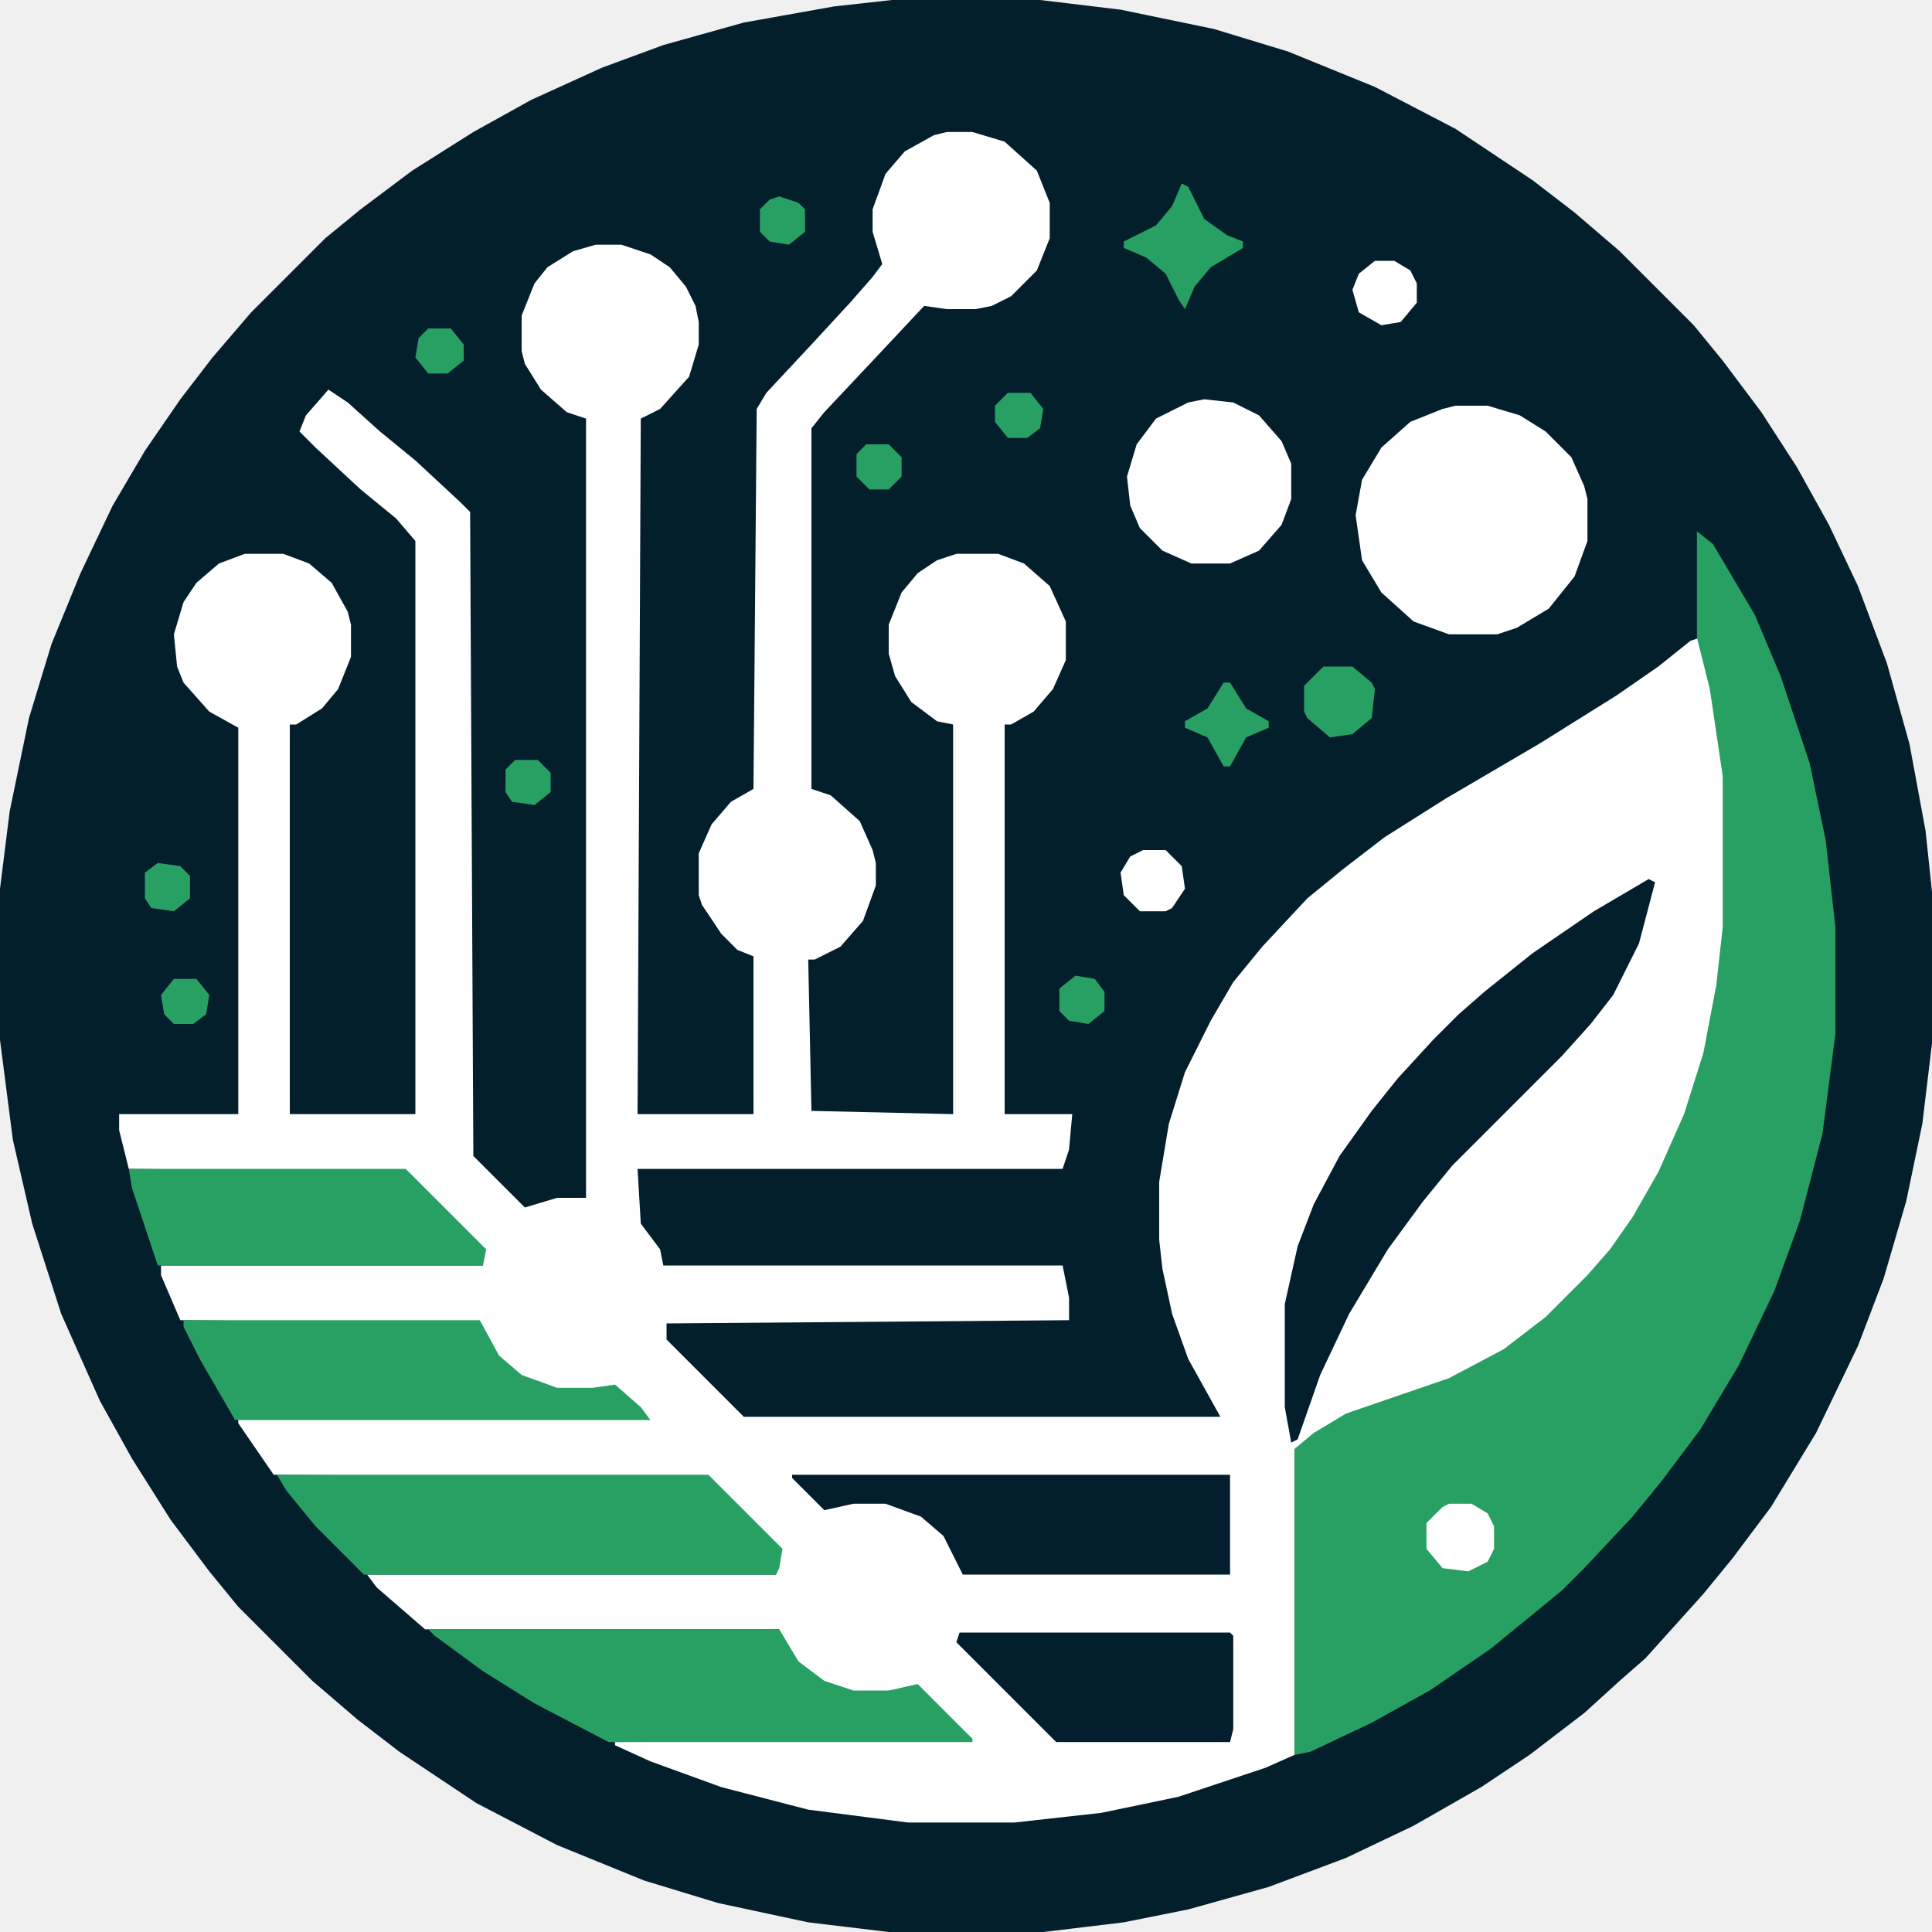
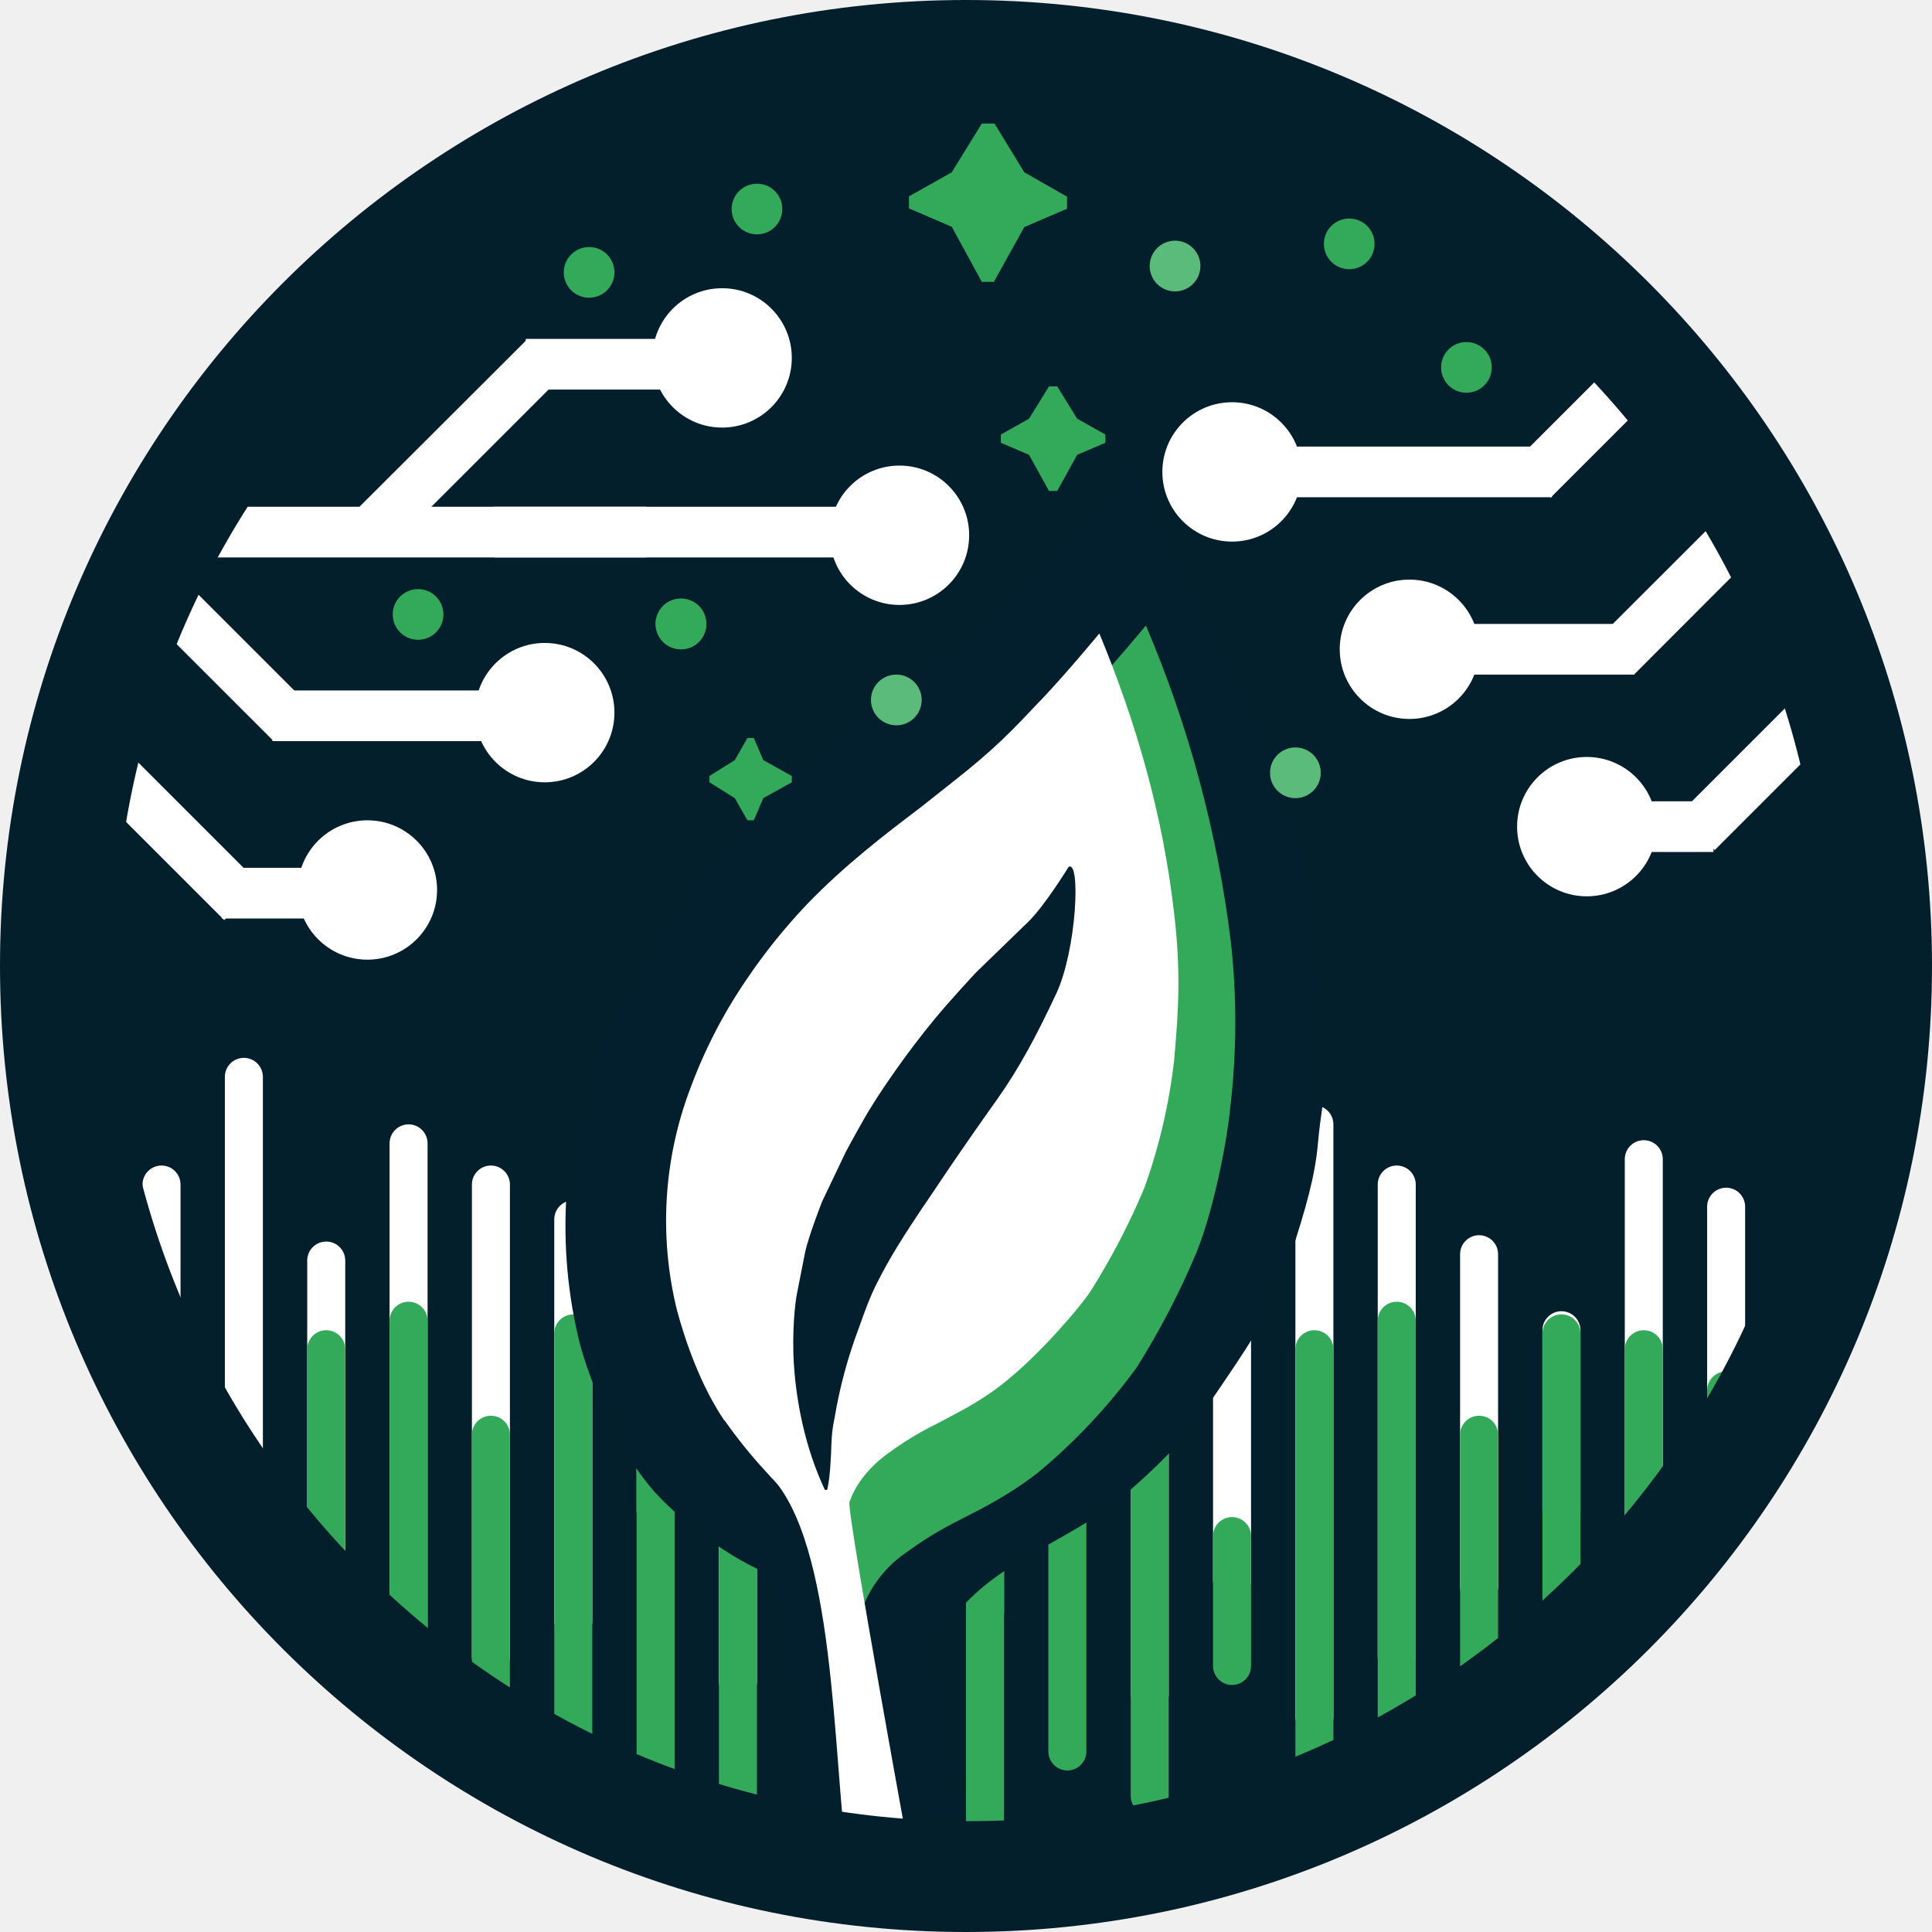
- <svg xmlns="http://www.w3.org/2000/svg" viewBox="0 0 600 600">
-   <path fill="#041F2C" d="M277 0h46l25 3 29 6 23 7 27 11 25 13 24 16 13 10 14 12 23 23 9 11 12 16 11 17 10 18 9 19 9 24 7 25 5 27 2 19v47l-3 25-5 24-7 24-8 21-13 27-14 23-12 16-9 11-9 10-9 10-8 7-11 10-17 13-15 10-21 12-21 10-24 9-25 7-20 4-25 3h-48l-25-3-28-6-23-7-27-11-25-13-24-16-13-10-14-12-23-23-9-11-12-16-12-19-10-18-12-27-9-28-6-26-4-31v-47l3-24 6-29 7-23 9-22 10-21 10-17 11-16 10-13 12-14 23-23 11-9 16-12 19-12 18-10 22-10 19-7 25-7 28-5Z" />
-   <path fill="#FFF" d="M294 41h8l10 3 10 9 4 10v11l-4 10-8 8-6 3-5 1h-9l-7-1-15 16-16 17-4 5v112l6 2 9 8 4 9 1 4v7l-4 11-7 8-8 4h-2l1 47 44 1V225l-5-1-8-6-5-8-2-7v-9l4-10 5-6 6-4 6-2h13l8 3 8 7 5 11v12l-4 9-6 7-7 4h-2v121h21l-1 11-2 6H198l1 17 6 8 1 5h124l2 10v7l-125 1v5l24 24h148l-10-18-5-14-3-14-1-9v-18l3-18 5-16 8-16 7-12 9-11 14-15 11-9 13-10 19-12 29-17 24-15 13-9 10-8 3-1 5 21 3 22v47l-3 24-5 22-6 17-10 21-9 13-8 10-5 6-8 7-8 7-14 9-15 7-27 9-13 8-2 2-1 95-9 4-27 9-24 5-27 3h-33l-31-4-27-7-22-8-11-5v-1l110-1-16-16-9 2h-11l-11-4-8-7-4-7v-2H132l-15-13-3-4h127l1-8-22-22-135-1-11-16v-2h127l-8-8-6-1-3 1h-11l-11-4-8-7-5-10-93-1-6-14v-3h100v-5l-24-24-86-1-3-12v-5h37V226l-9-5-8-9-2-5-1-10 3-10 4-6 7-6 8-3h12l8 3 7 6 5 9 1 4v10l-4 10-5 6-8 5h-2v121h39V168l-6-7-11-9-14-13-5-5 2-5 7-8 6 4 10 9 11 9 14 13 3 3 1 200 16 16 10-3h9V130l-6-2-8-7-5-8-1-4V98l4-10 4-5 8-5 7-2h8l9 3 6 4 5 6 3 6 1 5v7l-3 10-9 10-6 3-1 216h36v-49l-5-2-5-5-6-9-1-3v-13l4-9 6-7 7-4 1-118 3-5 14-15 12-13 7-8 3-4-3-10v-7l4-11 6-7 9-5Z" />
-   <path fill="#28A064" d="m527 165 5 4 13 22 8 19 9 27 5 24 3 27v33l-4 31-7 27-8 22-11 23-12 20-12 16-9 11-15 16-7 7-11 9-11 9-19 13-18 10-19 9-5 1v-95l6-5 10-6 32-11 17-9 13-10 8-8 5-5 7-8 7-10 8-14 8-18 6-19 4-21 2-18v-47l-4-27-4-16Z" />
-   <path fill="#031E2C" d="m512 273 2 1-5 19-8 16-7 9-9 10-34 34-9 11-11 15-12 20-9 19-7 20-2 1-2-11v-32l4-18 5-13 8-15 10-14 8-10 11-12 8-8 8-7 15-12 19-13Z" />
-   <path fill="#28A064" d="M86 458h134l23 23-1 6-1 2H113l-15-15-9-11Z" />
-   <path fill="#FFF" d="M452 126h10l10 3 8 5 8 8 4 9 1 4v13l-4 11-8 10-10 6-6 2h-15l-11-4-10-9-6-10-2-14 2-11 6-10 9-8 10-4Z" />
-   <path fill="#28A064" d="M133 506h109l6 10 8 6 9 3h11l9-2 17 17v1H189l-23-12-16-10-15-11ZM57 410h92l6 11 7 6 11 4h11l7-1 8 7 3 4H73l-11-19-5-10Z" />
-   <path fill="#031E2C" d="M246 458h136v31h-83l-6-12-7-6-11-4h-10l-9 2-10-10Z" />
-   <path fill="#28A064" d="M40 363h86l25 25-1 5H49l-8-24Z" />
-   <path fill="#031E2C" d="M298 507h84l1 1v29l-1 4h-54l-31-31Z" />
-   <path fill="#FFF" d="m374 124 9 1 8 4 7 8 3 7v11l-3 8-7 8-9 4h-12l-9-4-7-7-3-7-1-9 3-10 6-8 10-5Z" />
-   <path fill="#28A064" d="m367 57 2 1 5 10 7 5 5 2v2l-10 6-5 6-3 7-2-3-4-8-6-5-7-3v-2l10-5 5-6ZM411 207h9l6 5 1 2-1 9-6 5-7 1-7-6-1-2v-8l5-5Z" />
-   <path fill="#FFF" d="M450 467h7l5 3 2 4v7l-2 4-6 3-8-1-5-6v-8l5-5ZM355 264h7l5 5 1 7-4 6-2 1h-8l-5-5-1-7 3-5ZM427 81h6l5 3 2 4v6l-5 6-6 1-7-4-2-7 2-5Z" />
-   <path fill="#28A064" d="M380 212h2l5 8 7 4v2l-7 3-5 9h-2l-5-9-7-3v-2l7-4ZM49 268l7 1 3 3v7l-5 4-7-1-2-3v-8ZM313 122h7l4 5-1 6-4 3h-6l-4-5v-5ZM133 102h7l4 5v5l-5 4h-6l-4-5 1-6ZM54 304h7l4 5-1 6-4 3h-6l-3-3-1-6ZM334 303l6 1 3 4v6l-5 4-6-1-3-3v-7ZM242 61l6 2 2 2v7l-5 4-6-1-3-3v-7l3-3ZM269 138h7l4 4v6l-4 4h-6l-4-4v-7ZM160 236h7l4 4v6l-5 4-7-1-2-3v-7Z" />
+ <svg xmlns="http://www.w3.org/2000/svg" fill="none" viewBox="0 0 610 610">
+   <circle cx="305" cy="305" r="305" fill="#041F2C" />
+   <mask id="a" width="540" height="540" x="36" y="35" maskUnits="userSpaceOnUse" style="mask-type:alpha">
+     <circle cx="306" cy="305" r="270" fill="#fff" />
+   </mask>
+   <g mask="url(#a)">
+     <circle cx="22" cy="22" r="22" fill="#fff" transform="matrix(-1 0 0 1 250 91)" />
+     <circle cx="22" cy="22" r="22" fill="#fff" transform="matrix(-1 0 0 1 306 147)" />
+     <circle cx="116" cy="281" r="22" fill="#fff" transform="rotate(-90 116 281)" />
+     <path fill="#fff" d="m-96.9 100.2 179 179-11.3 11.3-179-179z" />
+     <path fill="#fff" d="M70 274h52v16H70z" />
+     <circle cx="172" cy="225" r="22" fill="#fff" transform="rotate(-90 172 225)" />
+     <path fill="#fff" d="M-73.9 51.2 97.2 222.3 86 233.6l-171.1-171zM478.3 145.8 653.1-29l11.3 11.3-174.8 174.8z" />
+     <path fill="#fff" d="M86 218h94v16H86zM166 107h67v16h-67z" />
+     <path fill="#fff" d="m124.3 171.9 53.1-53.1-11.3-11.3-53.1 53z" />
+     <path fill="#fff" d="M-1 176h205v-16H-1z" />
+     <path fill="#fff" d="M156 176h112v-16H156zM530.1 257.1l94.4-94.4 11.3 11.3-94.4 94.4z" />
+     <path fill="#fff" d="M496 253h45v16h-45zM504.6 201.6l87-86.9 11.2 11.3-86.9 87z" />
+     <circle cx="501" cy="261" r="22" fill="#fff" transform="rotate(-90 501 261)" />
+     <path fill="#fff" d="M516 213h-71v-16h71z" />
+     <circle cx="445" cy="205" r="22" fill="#fff" transform="rotate(-90 445 205)" />
+     <path fill="#fff" d="M490 157h-85v-16h85z" />
+     <circle cx="389" cy="149" r="22" fill="#fff" transform="rotate(-90 389 149)" />
+     <rect width="12" height="161" x="45" y="368" fill="#fff" rx="6" />
+     <rect width="12" height="229" x="71" y="334" fill="#fff" rx="6" />
+     <rect width="12" height="113" x="97" y="392" fill="#fff" rx="6" />
+     <rect width="12" height="187" x="123" y="355" fill="#fff" rx="6" />
+     <rect width="12" height="161" x="149" y="368" fill="#fff" rx="6" />
+     <rect width="12" height="139" x="175" y="379" fill="#fff" rx="6" />
+     <rect width="12" height="69" x="201" y="414" fill="#fff" rx="6" />
+     <rect width="12" height="177" x="227" y="360" fill="#fff" rx="6" />
+     <rect width="12" height="147" x="253" y="375" fill="#fff" rx="6" />
+     <rect width="12" height="111" x="279" y="393" fill="#fff" rx="6" />
+     <rect width="12" height="133" x="305" y="382" fill="#fff" rx="6" />
+     <rect width="12" height="49" x="331" y="424" fill="#fff" rx="6" />
+     <rect width="12" height="185" x="357" y="356" fill="#fff" rx="6" />
+     <rect width="12" height="113" x="383" y="392" fill="#fff" rx="6" />
+     <rect width="12" height="199" x="409" y="349" fill="#fff" rx="6" />
+     <rect width="12" height="161" x="435" y="368" fill="#fff" rx="6" />
+     <rect width="12" height="117" x="461" y="390" fill="#fff" rx="6" />
+     <rect width="12" height="69" x="487" y="414" fill="#fff" rx="6" />
+     <rect width="12" height="177" x="513" y="360" fill="#fff" rx="6" />
+     <rect width="12" height="147" x="539" y="375" fill="#fff" rx="6" />
+     <rect width="12" height="111" x="565" y="393" fill="#fff" rx="6" />
+     <rect width="12" height="171" x="97" y="420" fill="#32AA5A" rx="6" />
+     <rect width="12" height="189" x="123" y="411" fill="#32AA5A" rx="6" />
+     <rect width="12" height="117" x="149" y="447" fill="#32AA5A" rx="6" />
+     <rect width="12" height="181" x="175" y="415" fill="#32AA5A" rx="6" />
+     <rect width="12" height="171" x="201" y="420" fill="#32AA5A" rx="6" />
+     <rect width="12" height="145" x="227" y="433" fill="#32AA5A" rx="6" />
+     <rect width="12" height="73" x="253" y="469" fill="#32AA5A" rx="6" />
+     <rect width="12" height="181" x="279" y="415" fill="#32AA5A" rx="6" />
+     <rect width="12" height="151" x="305" y="430" fill="#32AA5A" rx="6" />
+     <rect width="12" height="107" x="331" y="452" fill="#32AA5A" rx="6" />
+     <rect width="12" height="135" x="357" y="438" fill="#32AA5A" rx="6" />
+     <rect width="12" height="53" x="383" y="479" fill="#32AA5A" rx="6" />
+     <rect width="12" height="171" x="409" y="420" fill="#32AA5A" rx="6" />
+     <rect width="12" height="189" x="435" y="411" fill="#32AA5A" rx="6" />
+     <rect width="12" height="117" x="461" y="447" fill="#32AA5A" rx="6" />
+     <rect width="12" height="181" x="487" y="415" fill="#32AA5A" rx="6" />
+     <rect width="12" height="171" x="513" y="420" fill="#32AA5A" rx="6" />
+     <rect width="12" height="145" x="539" y="433" fill="#32AA5A" rx="6" />
+     <rect width="12" height="73" x="565" y="469" fill="#32AA5A" rx="6" />
+     <path fill="#031E2C" fill-rule="evenodd" d="M208.7 473.2c6.9 7 19 17 31.8 22.8 11 5.1 9.3 111.2 18 105.2 1-.5 40.7 14 44.8-7.7 4.8-25.4-8.8-53.5-5.7-77.6 12.9-22.4 39-27.9 57.5-43.9 18.3-16 22-22 31.4-35.8 9.3-13.7 15.3-22.9 20.7-39 5.3-16.2 8-26 8.9-36 1.8-20.6 4.7-12-1.7-73.3-6.5-61.3-41.8-106.1-57.2-143.4 0 0-12.6 15.4-23.8 27.3l-1.3 1.3c-10.5 11.2-18 19-35.3 32.8a981 981 0 0 1-13.3 10.3c-15 11.5-31.3 24-46.4 39.8a241.2 241.2 0 0 0-33 43.5c-7.6 13.9-11.3 21.2-15.6 33.1A154.3 154.3 0 0 0 183 424c3.6 13.3 12.9 36.3 25.8 49.3Z" clip-rule="evenodd" />
+     <mask id="b" width="184" height="447" x="207" y="197" maskUnits="userSpaceOnUse" style="mask-type:alpha">
+       <path fill="#fff" fill-rule="evenodd" d="M227.9 478.4c4.5 6.7 9.6 12.7 14.5 18.1 3 3.3 3.9 3.8 5.7 6.5 20.5 30 18.5 104.6 24.7 140.9l22.3-3.9s-23.9-129.5-22.7-132.5a37 37 0 0 1 13.7-17.3c8.2-6 13.6-8.6 19.2-11.5 2.8-1.4 5.7-2.9 9-4.8 10-5.7 15.4-10.6 15.4-10.6a186.4 186.4 0 0 0 29.1-31.4 249.3 249.3 0 0 0 19-36.5c5.8-14.5 9.8-36.6 10.6-45.4a229 229 0 0 0 .2-52.8 370 370 0 0 0-26.8-99.7s-11 13.3-20.7 23.6l-1 1.1a245.3 245.3 0 0 1-30.7 28.4l-11.5 8.9c-13 9.9-27.1 20.7-40.2 34.3a208.6 208.6 0 0 0-28.6 37.6 178 178 0 0 0-13.4 28.7 133 133 0 0 0-5 78.8 137 137 0 0 0 17.2 39.5Zm36.6 24.7.2-1.2.3-1.2c.6-3.6.7-7 .9-10.6a76 76 0 0 1 1-11.5l.3-1.2a170 170 0 0 1 6.5-26.3l2.1-5.8c1.9-5.2 4-11 6.7-16.4a286 286 0 0 1 19.8-32c11.5-17 19.8-28.7 23-33.2 7.7-10.9 14-22.5 21.2-38 7.1-15.4 8.8-47.3 4.3-45 0 0-8.5 14.1-14.5 19.7-5.9 5.6-18.7 18.2-18.7 18.2s-9 9.7-14.4 16.2c-5.4 6.4-10.2 13-15 19.8 0 0-5.6 7.8-10 15.4-4.4 7.7-7 12.7-7 12.7l-8.5 17.5s-4.8 12.3-6 18.2l-3.2 15.5s-1.4 8.2-1 20.8c.6 16.2 4.2 33.8 11.2 48.5l.8-.1Z" clip-rule="evenodd" />
+     </mask>
+     <g mask="url(#b)">
+       <path fill="#32AA5A" d="m363.3 179.5 6.2 3.5.5 11.6 7.7 18.4 13.4 25.1 9 22.8 7.5 26.1 5.6 32.6 1.3 31.2-2.4 27.8-4.2 23-7 24.5-8.4 21.8-9.1 17.8-7 12.3-12.1 18.3-5.7 8.1-9.4 10.7L340 526l-16.5 16-16 12.9-17.3 12-10 7.3-14-103.6 1-2.7 2.5-3 8.9-7.6L308 441l15.3-11.7 11.1-12 6.6-9.3 4-5.8 5.6-9 5.2-11 5.5-15.2 4.9-19.1L369 328l.4-21.3-1-18.1-8-46.4-8.5-25.9-4.8-16.4 16.2-20.5Z" />
+     </g>
+     <path fill="#fff" fill-rule="evenodd" d="M228.8 448.5a153 153 0 0 0 12.9 16c2.6 3 3.4 3.4 5 5.8 18.1 26.6 16.3 92.5 21.8 124.6l19.7-3.4s-21-114.6-20-117.3c1-2.7 3.6-9 12-15.2 7.3-5.3 12-7.7 17-10.2l8-4.3c8.8-5 13.6-9.4 13.6-9.4 9.8-8 22.5-22.6 25.7-27.7a220.5 220.5 0 0 0 16.8-32.3 179 179 0 0 0 9.4-40.2c1.4-15.6 2.2-28.2 0-46.6-3.5-30.8-11.8-59.8-23.6-88.3 0 0-9.7 11.8-18.3 20.9l-1 1c-8 8.5-13.6 14.5-27 25l-10.1 8c-11.5 8.7-24 18.3-35.6 30.3a184.4 184.4 0 0 0-25.2 33.2 157.5 157.5 0 0 0-12 25.4 117.9 117.9 0 0 0-4.2 69.7c2.7 10.2 7.7 24.3 15 35Zm32.4 21.8.2-1 .2-1.1c.5-3.1.6-6.2.8-9.3.1-3.4.2-6.8.9-10.2l.2-1a150.6 150.6 0 0 1 7.7-28.5c1.6-4.5 3.4-9.7 5.9-14.5 3.4-6.7 7.3-13.4 17.5-28.3 10-15 17.4-25.3 20.3-29.4 6.8-9.6 12.3-19.8 18.7-33.5 6.3-13.7 7.7-42 3.8-39.8 0 0-7.6 12.4-12.8 17.4l-16.5 16s-8 8.6-12.8 14.4a265 265 0 0 0-13.2 17.4s-5 7-8.9 13.7c-3.9 6.8-6.2 11.2-6.2 11.2l-7.4 15.5s-4.3 10.9-5.4 16.1l-2.7 13.7s-1.3 7.3-1 18.4c.5 14.3 3.8 30 10 43l.7-.2Z" clip-rule="evenodd" />
+     <circle cx="186" cy="86" r="8" fill="#32AA5A" />
+     <circle cx="215" cy="197" r="8" fill="#32AA5A" />
+     <circle cx="215" cy="197" r="8" fill="#32AA5A" />
+     <circle cx="426" cy="77" r="8" fill="#32AA5A" />
+     <circle cx="463" cy="116" r="8" fill="#32AA5A" />
+     <path fill="#32AA5A" d="M140 194a8 8 0 1 1-16 0 8 8 0 0 1 16 0ZM333.8 122h-2.6l-6.3 10.2-8.9 5v2.6l8.9 3.8 6.3 11.4h2.6l6.3-11.4 8.9-3.8v-2.6l-8.9-5-6.3-10.2ZM314 39h-4l-9.5 15.4L287 62v3.8l13.5 5.8L310 89h3.8l9.6-17.3 13.5-5.8v-3.8l-13.5-7.7L314 39ZM379 84a8 8 0 1 1-16 0 8 8 0 0 1 16 0Z" />
+     <path fill="#fff" fill-opacity=".2" d="M379 84a8 8 0 1 1-16 0 8 8 0 0 1 16 0Z" />
+     <path fill="#32AA5A" d="M291 221a8 8 0 1 1-16 0 8 8 0 0 1 16 0Z" />
+     <path fill="#fff" fill-opacity=".2" d="M291 221a8 8 0 1 1-16 0 8 8 0 0 1 16 0Z" />
+     <circle cx="239" cy="66" r="8" fill="#32AA5A" />
+     <circle cx="409" cy="244" r="8" fill="#32AA5A" transform="rotate(90 409 244)" />
+     <circle cx="409" cy="244" r="8" fill="#fff" fill-opacity=".2" transform="rotate(90 409 244)" />
+     <path fill="#32AA5A" d="M224 247v-2l8-5 4-7h2l3 7 9 5v2l-9 5-3 7h-2l-4-7-8-5Z" />
+   </g>
</svg>
